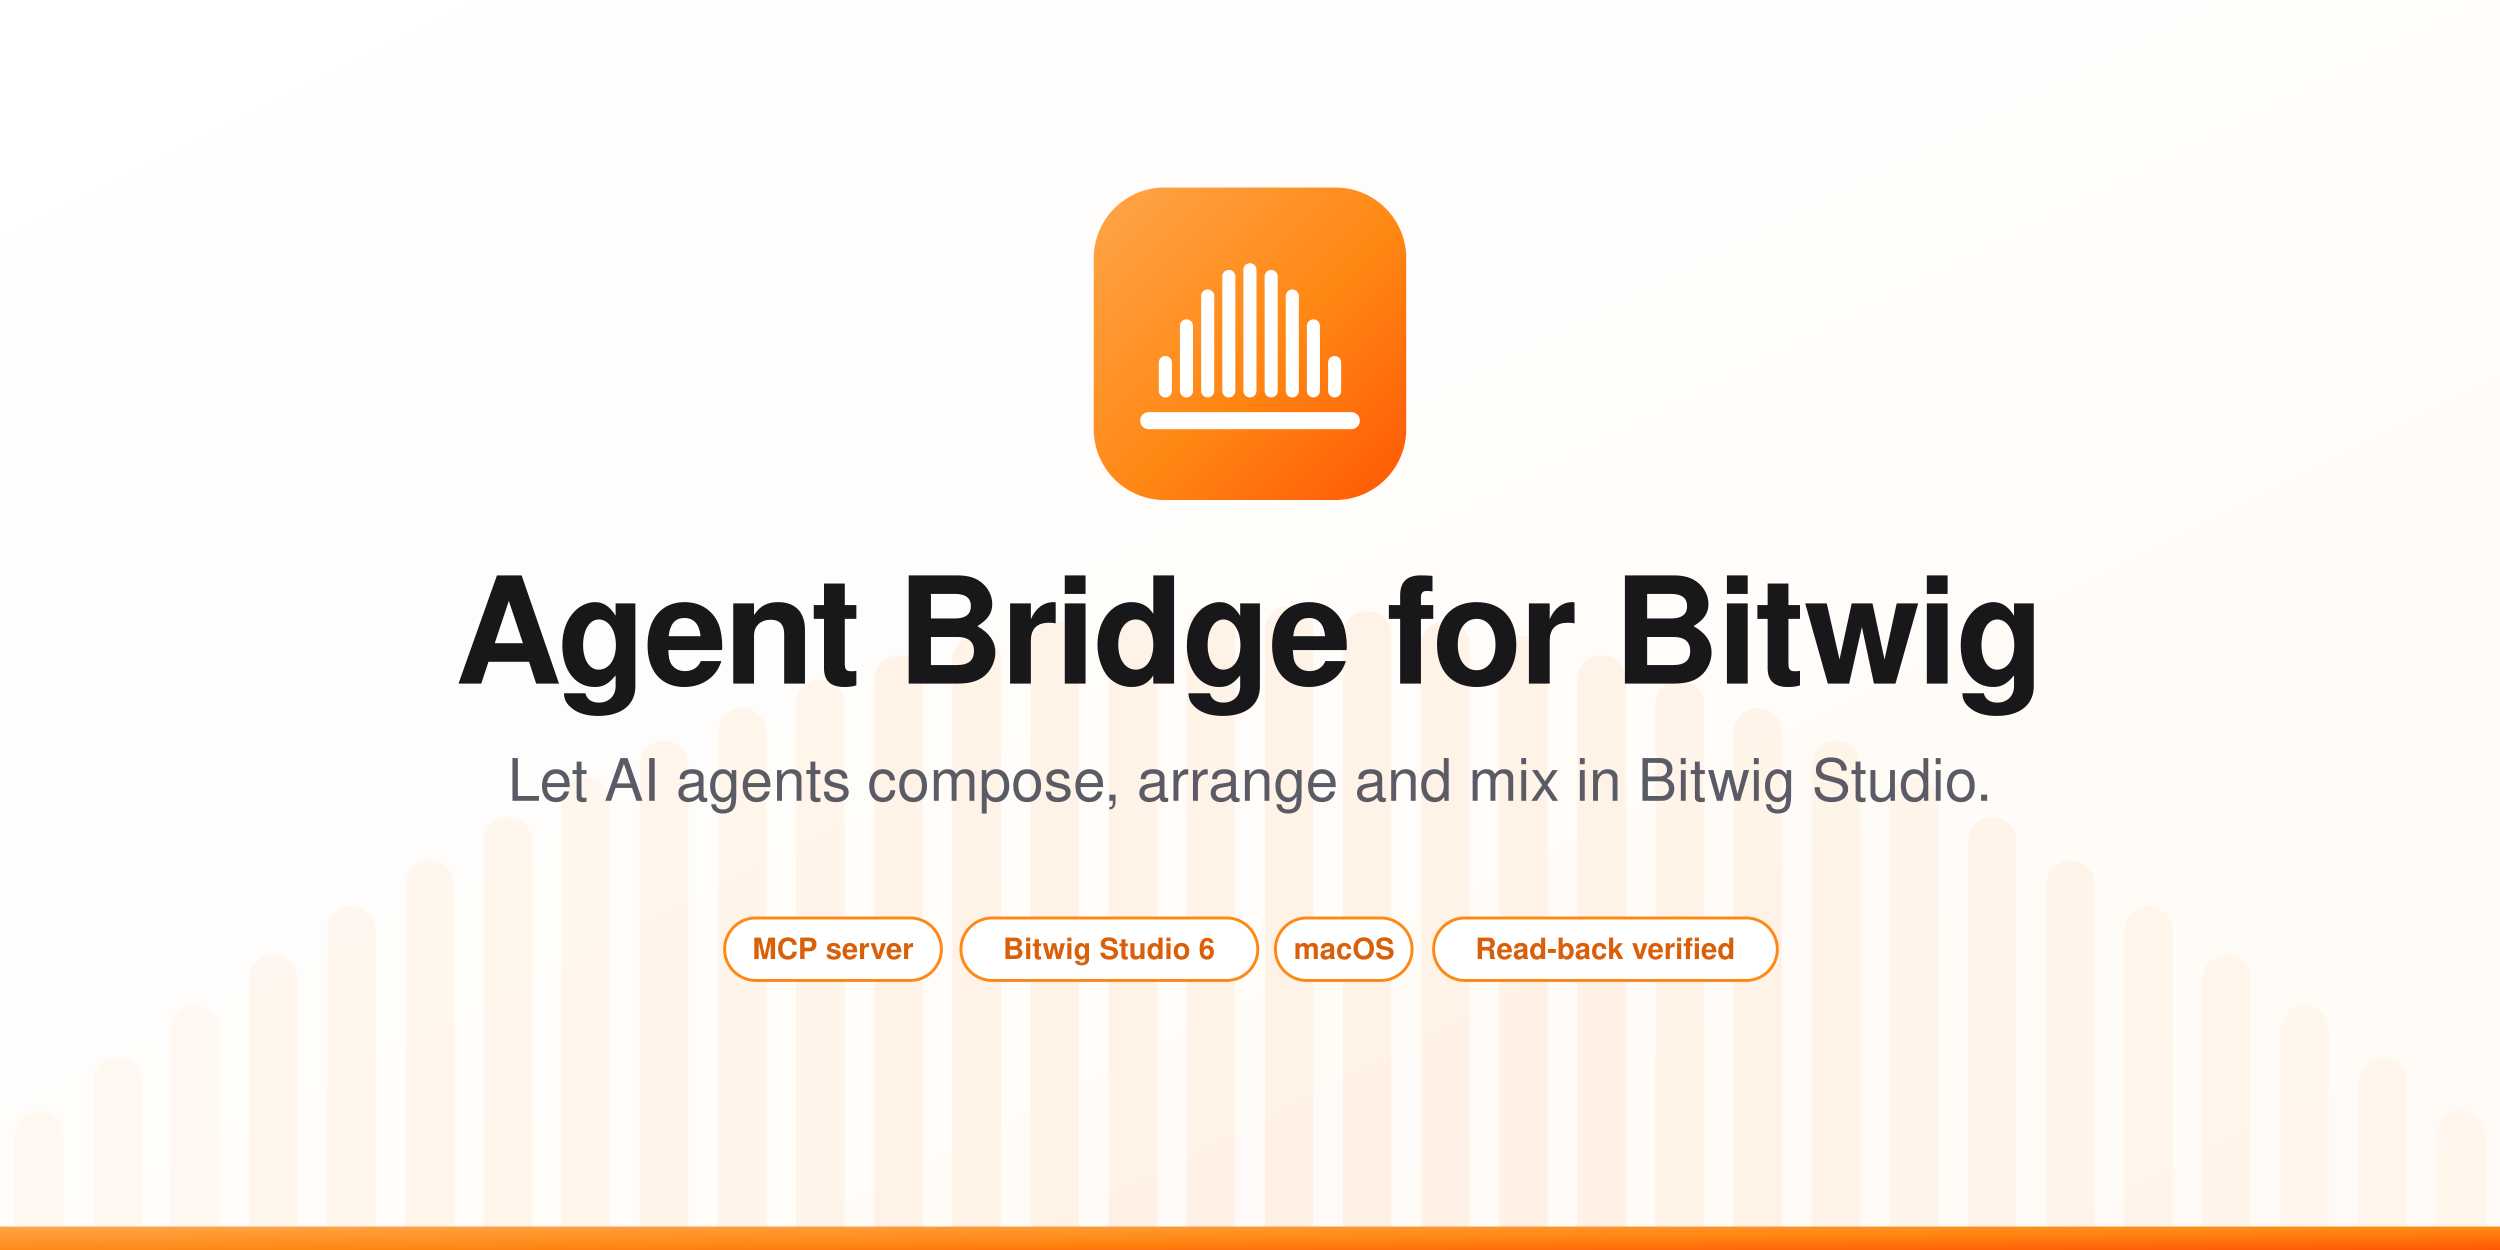
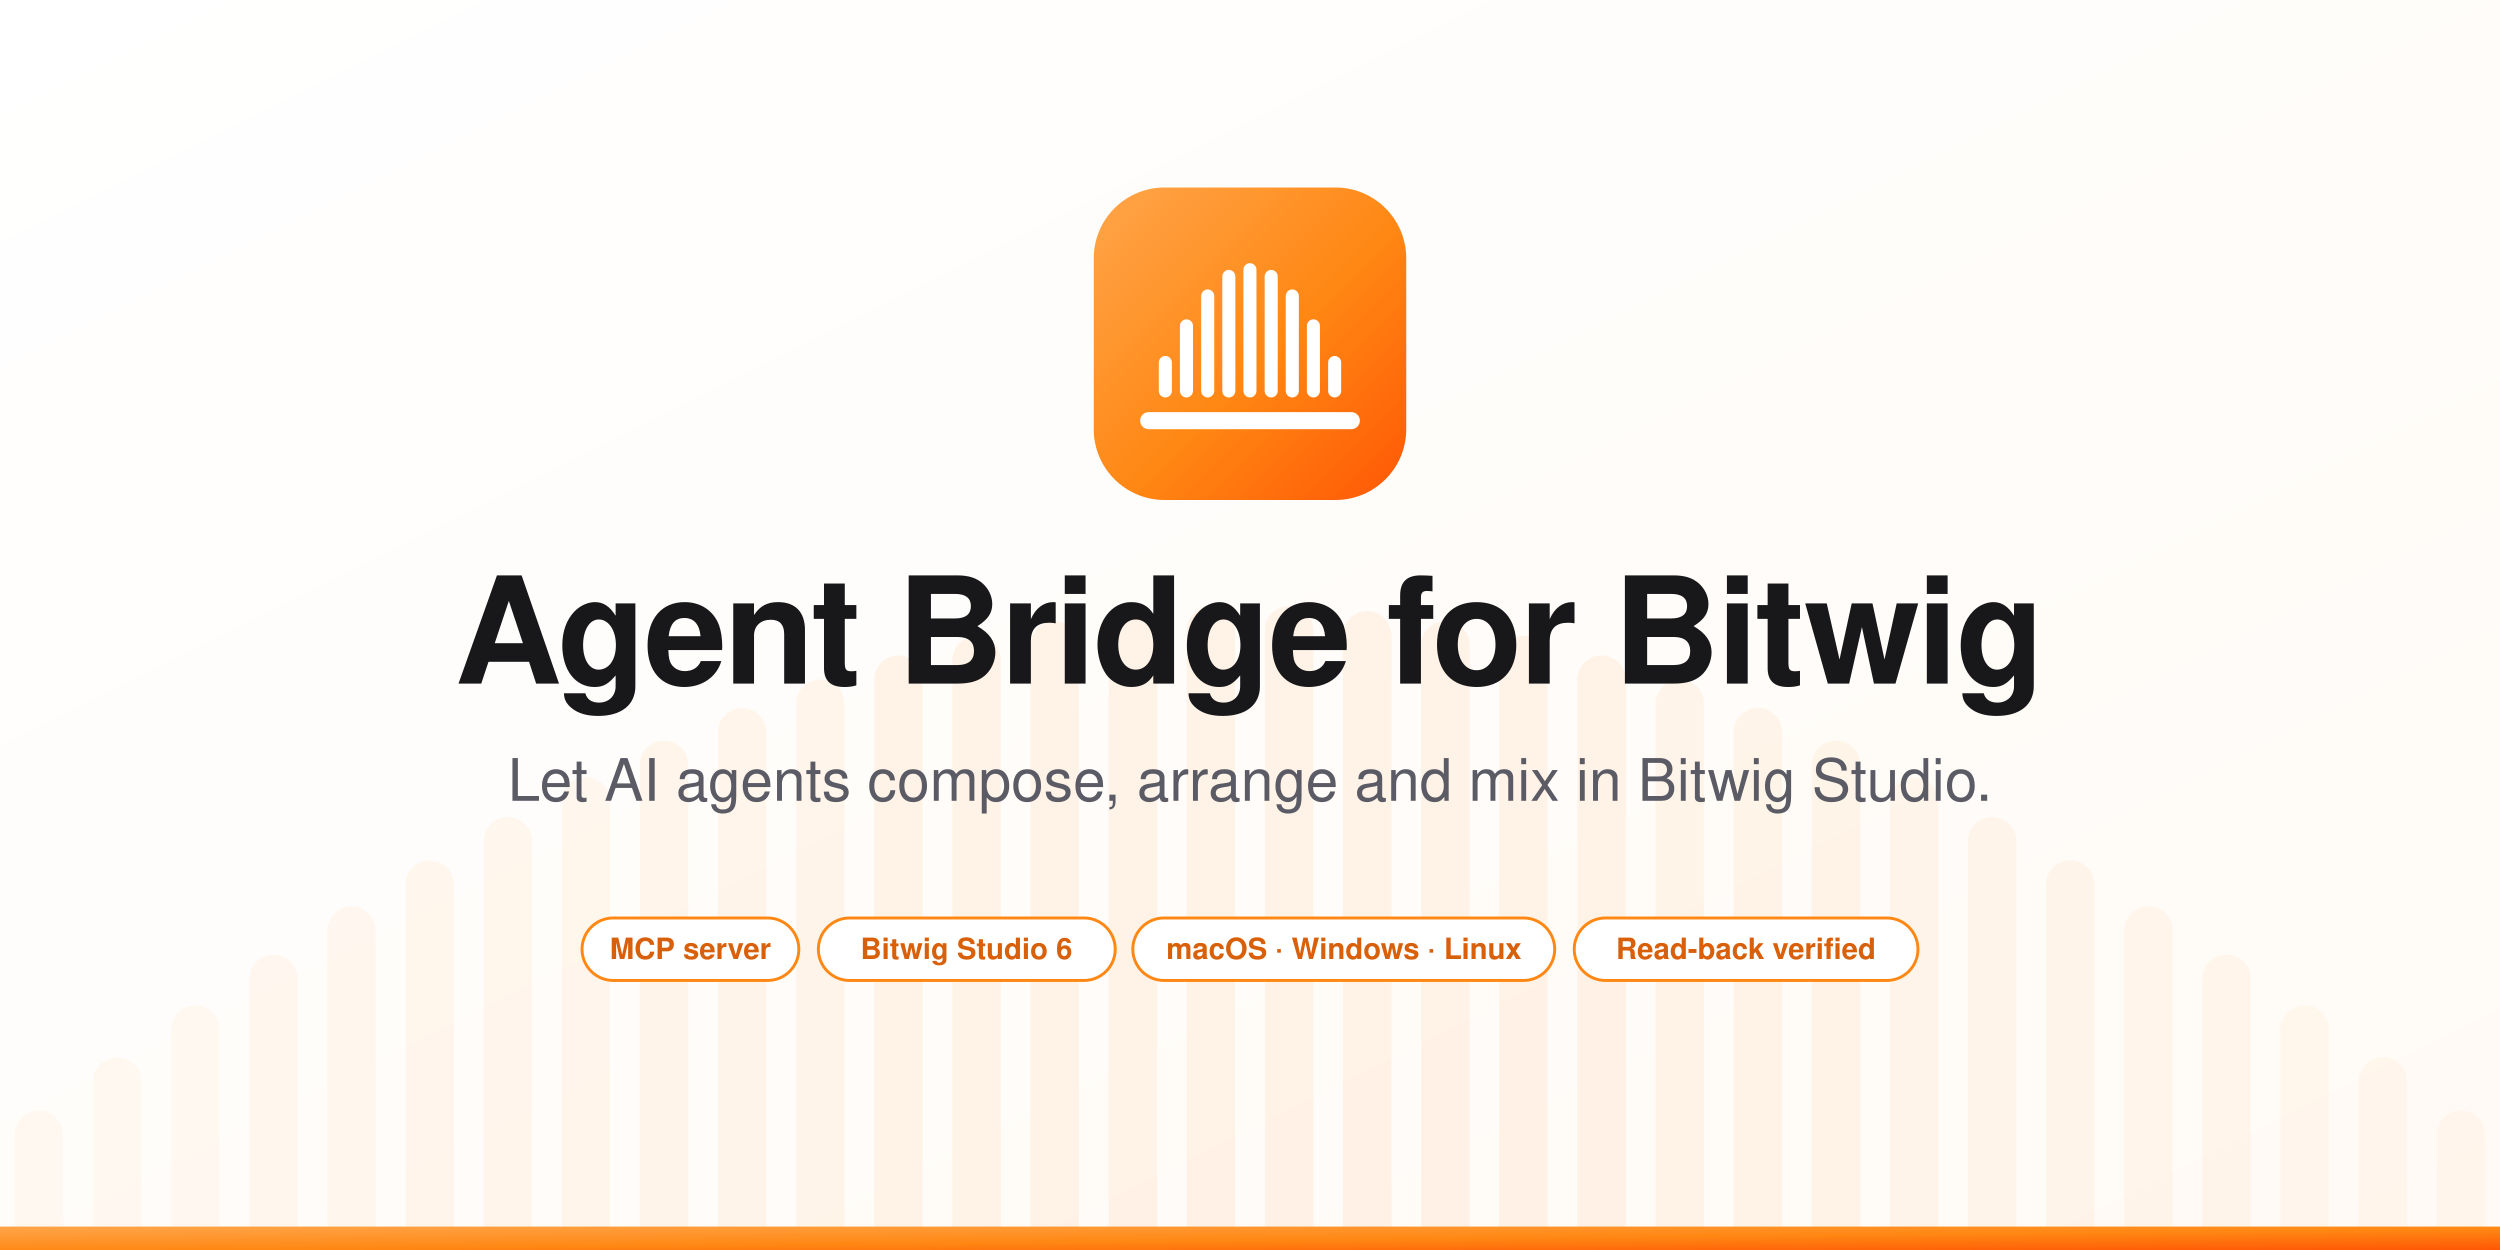
<svg xmlns="http://www.w3.org/2000/svg" viewBox="0 0 1280 640" width="1280" height="640">
  <defs>
    <linearGradient id="bg" x1="0" y1="0" x2="1" y2="1">
      <stop offset="0" stop-color="#FFFFFF" />
      <stop offset="1" stop-color="#FFFAF5" />
    </linearGradient>
    <linearGradient id="g" x1="0" y1="0" x2="1" y2="1">
      <stop offset="0" stop-color="#FFA54A" />
      <stop offset="0.55" stop-color="#FF8713" />
      <stop offset="1" stop-color="#FF5705" />
    </linearGradient>
  </defs>
  <rect width="1280" height="640" fill="url(#bg)" />
  <rect x="-32.4" y="596.1" width="24.8" height="43.9" rx="12.4" fill="#FF8713" fill-opacity="0.03" />
  <rect x="7.6" y="568.6" width="24.8" height="71.4" rx="12.4" fill="#FF8713" fill-opacity="0.04" />
  <rect x="47.6" y="541.3" width="24.8" height="98.7" rx="12.4" fill="#FF8713" fill-opacity="0.04" />
  <rect x="87.6" y="514.7" width="24.8" height="125.3" rx="12.4" fill="#FF8713" fill-opacity="0.04" />
  <rect x="127.6" y="488.8" width="24.8" height="151.2" rx="12.4" fill="#FF8713" fill-opacity="0.05" />
  <rect x="167.6" y="464.0" width="24.8" height="176.0" rx="12.4" fill="#FF8713" fill-opacity="0.05" />
  <rect x="207.6" y="440.5" width="24.8" height="199.5" rx="12.4" fill="#FF8713" fill-opacity="0.06" />
  <rect x="247.6" y="418.3" width="24.8" height="221.7" rx="12.4" fill="#FF8713" fill-opacity="0.06" />
  <rect x="287.6" y="397.9" width="24.8" height="242.1" rx="12.4" fill="#FF8713" fill-opacity="0.06" />
  <rect x="327.6" y="379.2" width="24.8" height="260.8" rx="12.4" fill="#FF8713" fill-opacity="0.07" />
  <rect x="367.6" y="362.5" width="24.8" height="277.5" rx="12.4" fill="#FF8713" fill-opacity="0.07" />
  <rect x="407.6" y="347.9" width="24.8" height="292.1" rx="12.4" fill="#FF8713" fill-opacity="0.07" />
  <rect x="447.6" y="335.6" width="24.8" height="304.4" rx="12.4" fill="#FF8713" fill-opacity="0.08" />
  <rect x="487.6" y="325.6" width="24.8" height="314.4" rx="12.4" fill="#FF8713" fill-opacity="0.08" />
  <rect x="527.6" y="318.0" width="24.8" height="322.0" rx="12.4" fill="#FF8713" fill-opacity="0.08" />
  <rect x="567.6" y="312.9" width="24.8" height="327.1" rx="12.4" fill="#FF8713" fill-opacity="0.08" />
  <rect x="607.6" y="310.3" width="24.8" height="329.7" rx="12.4" fill="#FF8713" fill-opacity="0.08" />
  <rect x="647.6" y="310.3" width="24.8" height="329.7" rx="12.4" fill="#FF8713" fill-opacity="0.08" />
  <rect x="687.6" y="312.9" width="24.8" height="327.1" rx="12.4" fill="#FF8713" fill-opacity="0.08" />
  <rect x="727.6" y="318.0" width="24.8" height="322.0" rx="12.4" fill="#FF8713" fill-opacity="0.08" />
  <rect x="767.6" y="325.6" width="24.8" height="314.4" rx="12.4" fill="#FF8713" fill-opacity="0.08" />
  <rect x="807.6" y="335.6" width="24.8" height="304.4" rx="12.4" fill="#FF8713" fill-opacity="0.08" />
  <rect x="847.6" y="347.9" width="24.8" height="292.1" rx="12.4" fill="#FF8713" fill-opacity="0.07" />
  <rect x="887.6" y="362.5" width="24.8" height="277.5" rx="12.4" fill="#FF8713" fill-opacity="0.07" />
  <rect x="927.6" y="379.2" width="24.8" height="260.8" rx="12.4" fill="#FF8713" fill-opacity="0.07" />
  <rect x="967.6" y="397.9" width="24.8" height="242.1" rx="12.4" fill="#FF8713" fill-opacity="0.06" />
  <rect x="1007.6" y="418.3" width="24.8" height="221.7" rx="12.4" fill="#FF8713" fill-opacity="0.06" />
  <rect x="1047.6" y="440.5" width="24.8" height="199.5" rx="12.4" fill="#FF8713" fill-opacity="0.06" />
  <rect x="1087.6" y="464.0" width="24.8" height="176.0" rx="12.4" fill="#FF8713" fill-opacity="0.05" />
  <rect x="1127.6" y="488.8" width="24.8" height="151.2" rx="12.4" fill="#FF8713" fill-opacity="0.05" />
  <rect x="1167.6" y="514.7" width="24.8" height="125.3" rx="12.4" fill="#FF8713" fill-opacity="0.04" />
  <rect x="1207.6" y="541.3" width="24.8" height="98.7" rx="12.4" fill="#FF8713" fill-opacity="0.04" />
  <rect x="1247.6" y="568.6" width="24.8" height="71.4" rx="12.4" fill="#FF8713" fill-opacity="0.04" />
  <rect x="1287.6" y="596.1" width="24.8" height="43.9" rx="12.4" fill="#FF8713" fill-opacity="0.03" />
  <rect x="0" y="628" width="1280" height="12" fill="url(#g)" />
  <g transform="translate(560 96) scale(0.625)">
    <defs>
      <linearGradient id="g" x1="0" y1="0" x2="1" y2="1">
        <stop offset="0" stop-color="#FFA54A" />
        <stop offset="0.55" stop-color="#FF8713" />
        <stop offset="1" stop-color="#FF5705" />
      </linearGradient>
    </defs>
    <rect width="256" height="256" rx="58" fill="url(#g)" />
    <g>
      <rect x="53.3" y="138.0" width="10.7" height="34.0" rx="5.4" fill="#FFFFFF" fill-opacity="1.00" />
      <rect x="70.6" y="108.0" width="10.7" height="64.0" rx="5.4" fill="#FFFFFF" fill-opacity="1.00" />
      <rect x="88.0" y="83.5" width="10.7" height="88.5" rx="5.4" fill="#FFFFFF" fill-opacity="1.00" />
      <rect x="105.3" y="67.5" width="10.7" height="104.5" rx="5.4" fill="#FFFFFF" fill-opacity="1.00" />
      <rect x="122.6" y="62.0" width="10.7" height="110.0" rx="5.4" fill="#FFFFFF" fill-opacity="1.00" />
      <rect x="140.0" y="67.5" width="10.7" height="104.5" rx="5.4" fill="#FFFFFF" fill-opacity="1.00" />
      <rect x="157.3" y="83.5" width="10.7" height="88.5" rx="5.4" fill="#FFFFFF" fill-opacity="1.00" />
      <rect x="174.6" y="108.0" width="10.7" height="64.0" rx="5.4" fill="#FFFFFF" fill-opacity="1.00" />
      <rect x="192.0" y="138.0" width="10.7" height="34.0" rx="5.4" fill="#FFFFFF" fill-opacity="1.00" />
      <rect x="38" y="184" width="180" height="14" rx="7" fill="#FFFFFF" />
    </g>
  </g>
  <g font-family="-apple-system, BlinkMacSystemFont, 'Segoe UI', 'Helvetica Neue', Helvetica, Arial, sans-serif" text-anchor="middle">
    <text x="640" y="350" font-size="76" font-weight="700" letter-spacing="-1.5" fill="#18181B">Agent Bridge for Bitwig</text>
    <text x="640" y="410" font-size="30" fill="#5B5B66">Let AI agents compose, arrange and mix in Bitwig Studio.</text>
  </g>
  <g font-family="-apple-system, BlinkMacSystemFont, 'Segoe UI', 'Helvetica Neue', Helvetica, Arial, sans-serif">
-     <rect x="371" y="470" width="111" height="32" rx="16" fill="#FFFFFF" stroke="#FF8713" stroke-width="1.5" />
-     <text x="426.5" y="491" text-anchor="middle" font-size="15" font-weight="600" fill="#D9600A">MCP server</text>
-     <rect x="492" y="470" width="152" height="32" rx="16" fill="#FFFFFF" stroke="#FF8713" stroke-width="1.5" />
-     <text x="567.8" y="491" text-anchor="middle" font-size="15" font-weight="600" fill="#D9600A">Bitwig Studio 6</text>
-     <rect x="653" y="470" width="70" height="32" rx="16" fill="#FFFFFF" stroke="#FF8713" stroke-width="1.5" />
-     <text x="688.2" y="491" text-anchor="middle" font-size="15" font-weight="600" fill="#D9600A">macOS</text>
-     <rect x="734" y="470" width="176" height="32" rx="16" fill="#FFFFFF" stroke="#FF8713" stroke-width="1.5" />
-     <text x="821.9" y="491" text-anchor="middle" font-size="15" font-weight="600" fill="#D9600A">Read-back verified</text>
+     <rect x="298" y="470" width="111" height="32" rx="16" fill="#FFFFFF" stroke="#FF8713" stroke-width="1.5" />
+     <text x="353.5" y="491" text-anchor="middle" font-size="15" font-weight="600" fill="#D9600A">MCP server</text>
+     <rect x="419" y="470" width="152" height="32" rx="16" fill="#FFFFFF" stroke="#FF8713" stroke-width="1.5" />
+     <text x="494.8" y="491" text-anchor="middle" font-size="15" font-weight="600" fill="#D9600A">Bitwig Studio 6</text>
+     <rect x="580" y="470" width="216" height="32" rx="16" fill="#FFFFFF" stroke="#FF8713" stroke-width="1.5" />
+     <text x="688.1" y="491" text-anchor="middle" font-size="15" font-weight="600" fill="#D9600A">macOS · Windows · Linux</text>
+     <rect x="806" y="470" width="176" height="32" rx="16" fill="#FFFFFF" stroke="#FF8713" stroke-width="1.5" />
+     <text x="893.9" y="491" text-anchor="middle" font-size="15" font-weight="600" fill="#D9600A">Read-back verified</text>
  </g>
</svg>
